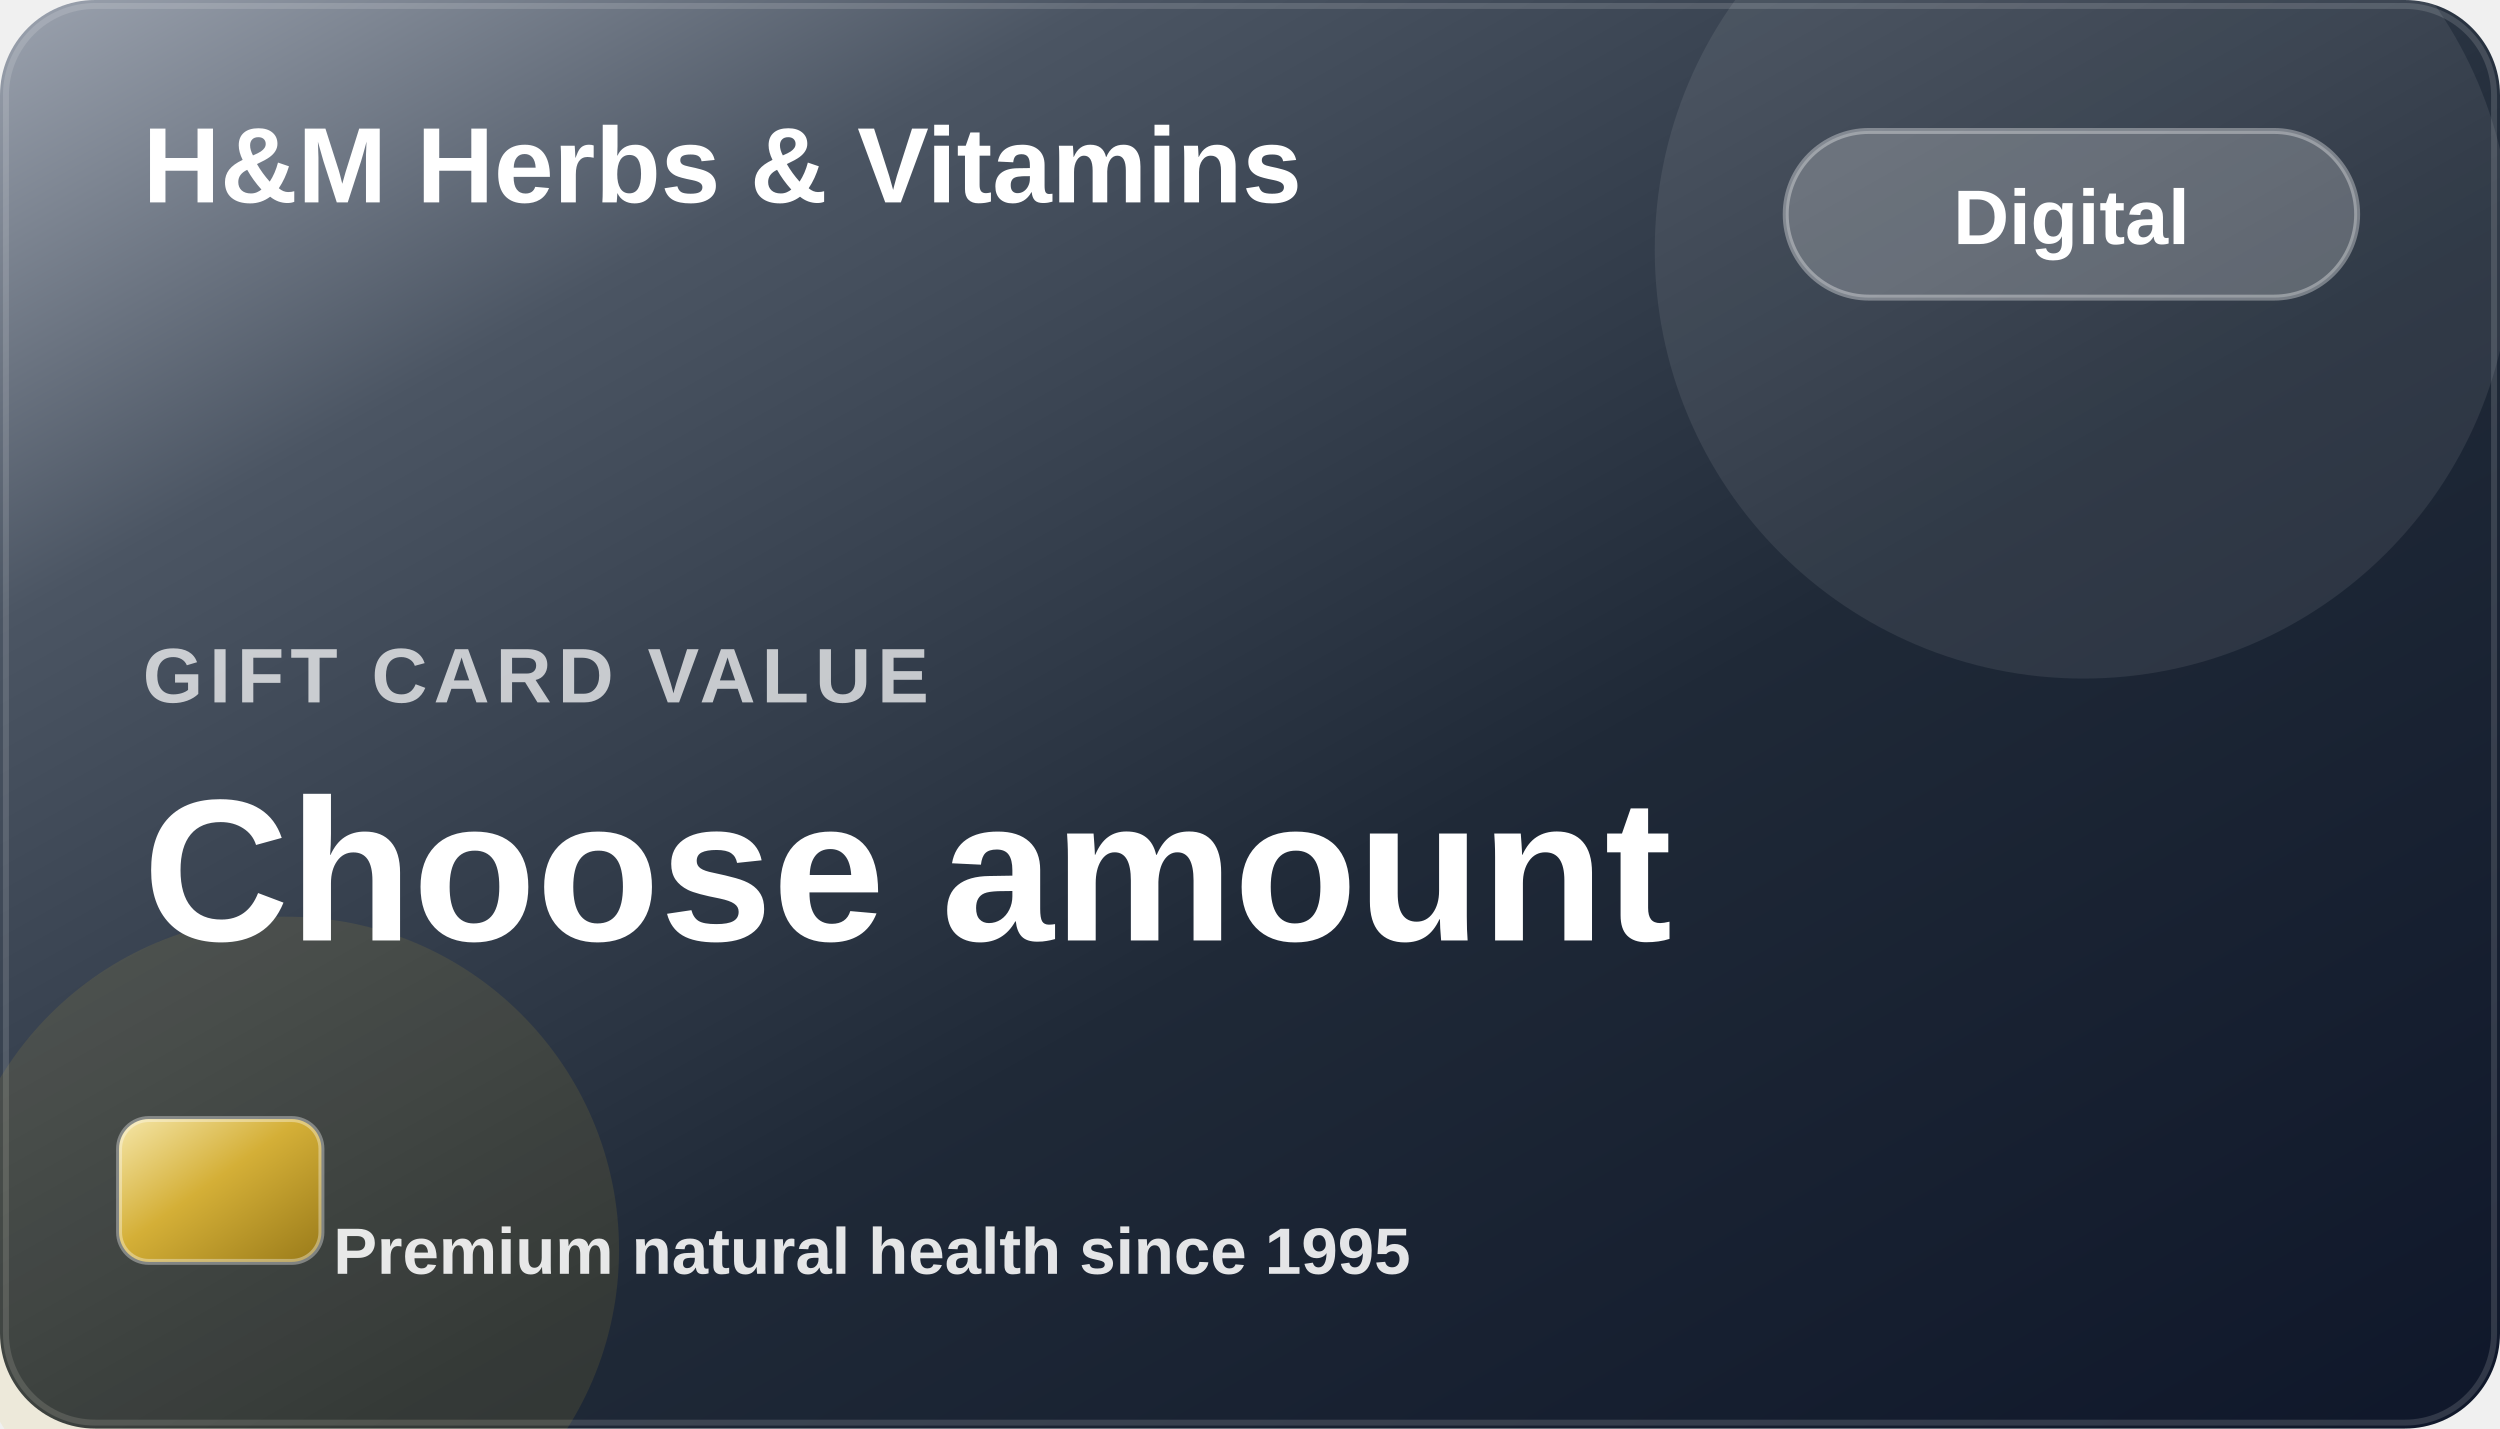
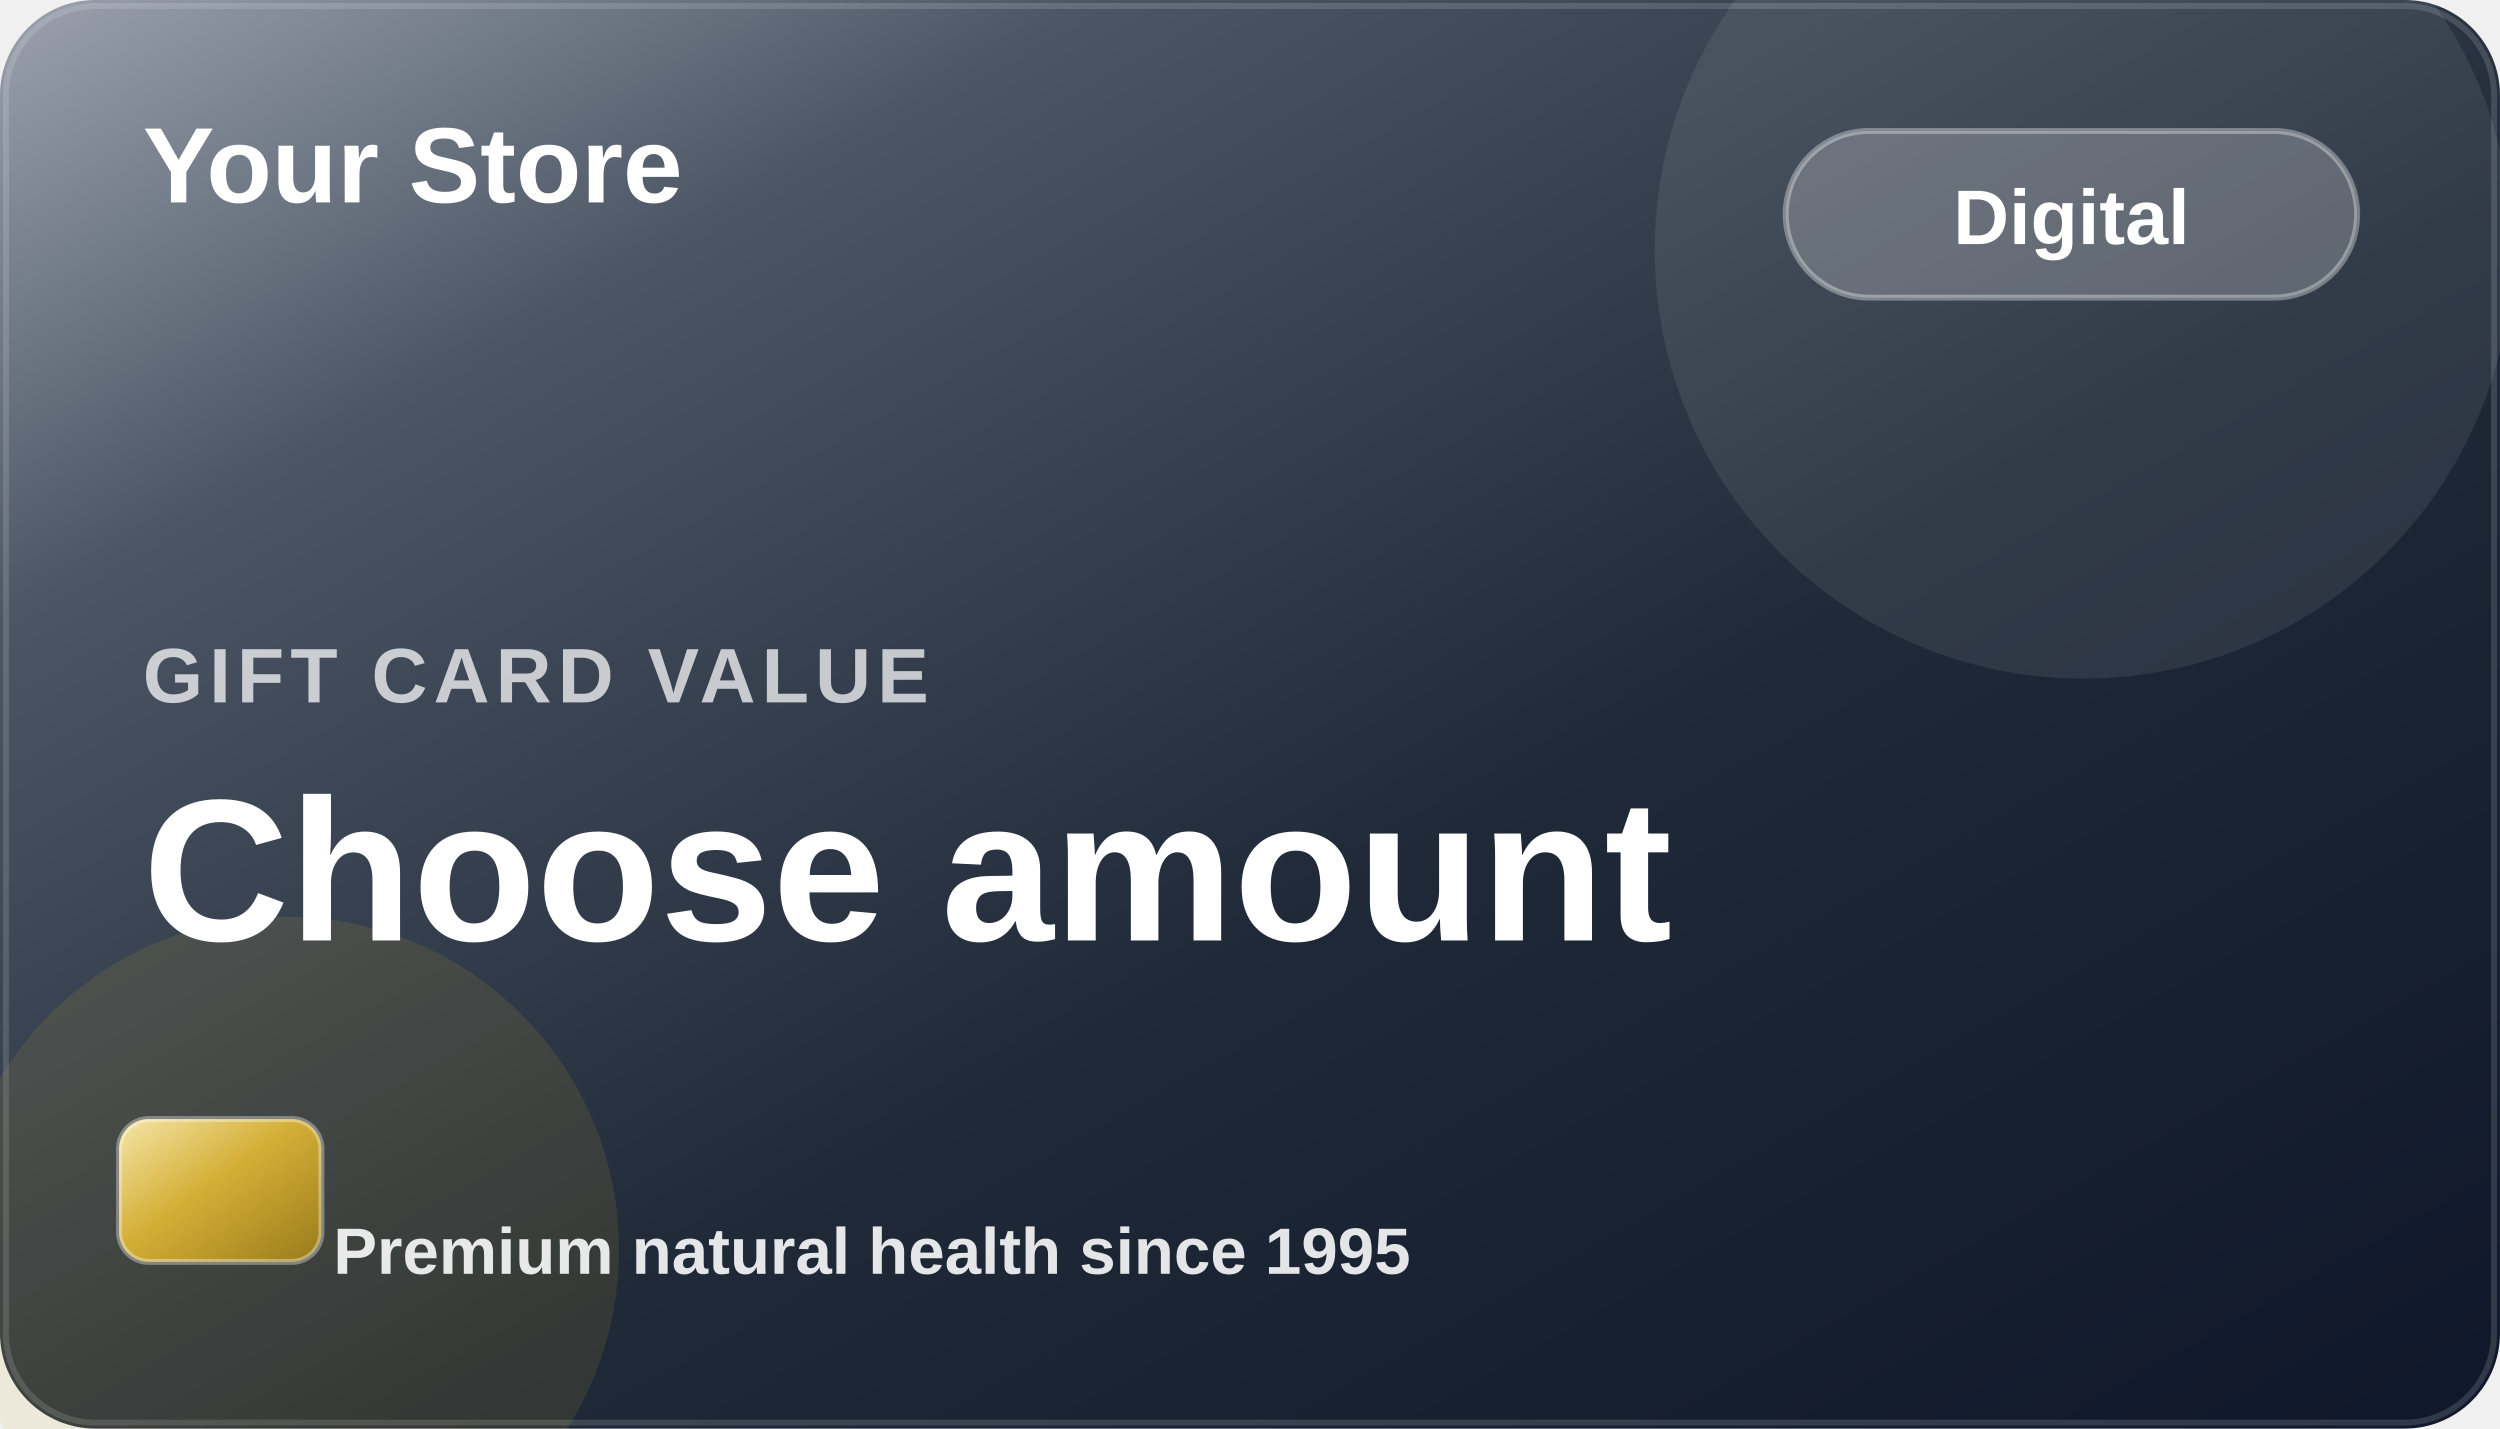
<svg xmlns="http://www.w3.org/2000/svg" viewBox="0 0 420 240" role="img" aria-label="Digital Gift Card">
  <defs>
    <linearGradient id="digital-bg" x1="0%" y1="0%" x2="100%" y2="100%">
      <stop offset="0%" stop-color="#9ca3af" />
      <stop offset="22%" stop-color="#4b5563" />
      <stop offset="58%" stop-color="#1f2937" />
      <stop offset="100%" stop-color="#0f172a" />
    </linearGradient>
    <linearGradient id="chip" x1="0%" y1="0%" x2="100%" y2="100%">
      <stop offset="0%" stop-color="#f5e6a8" />
      <stop offset="45%" stop-color="#d4af37" />
      <stop offset="100%" stop-color="#9a7b1a" />
    </linearGradient>
  </defs>
  <rect width="420" height="240" rx="16" fill="url(#digital-bg)" />
  <rect x="1" y="1" width="418" height="238" rx="15" fill="none" stroke="rgba(255,255,255,0.14)" />
  <circle cx="350" cy="42" r="72" fill="rgba(255,255,255,0.08)" />
  <circle cx="48" cy="210" r="56" fill="rgba(212,175,55,0.12)" />
  <rect x="20" y="188" width="34" height="24" rx="5" fill="url(#chip)" stroke="rgba(255,255,255,0.35)" />
-   <text x="24" y="34" fill="#ffffff" font-family="Segoe UI, Arial, sans-serif" font-size="18" font-weight="700">H&amp;M Herbs &amp; Vitamins</text>
+   <text x="24" y="34" fill="#ffffff" font-family="Segoe UI, Arial, sans-serif" font-size="18" font-weight="700">Your Store</text>
  <rect x="300" y="22" width="96" height="28" rx="14" fill="rgba(255,255,255,0.22)" stroke="rgba(255,255,255,0.34)" />
  <text x="348" y="41" fill="#ffffff" font-family="Segoe UI, Arial, sans-serif" font-size="13" font-weight="600" text-anchor="middle">Digital</text>
  <text x="24" y="118" fill="rgba(255,255,255,0.72)" font-family="Segoe UI, Arial, sans-serif" font-size="13" font-weight="600" letter-spacing="0.08em">GIFT CARD VALUE</text>
  <text x="24" y="158" fill="#ffffff" font-family="Segoe UI, Arial, sans-serif" font-size="34" font-weight="700">Choose amount</text>
  <text x="56" y="214" fill="rgba(255,255,255,0.88)" font-family="Segoe UI, Arial, sans-serif" font-size="11" font-weight="600">Premium natural health since 1995</text>
</svg>
